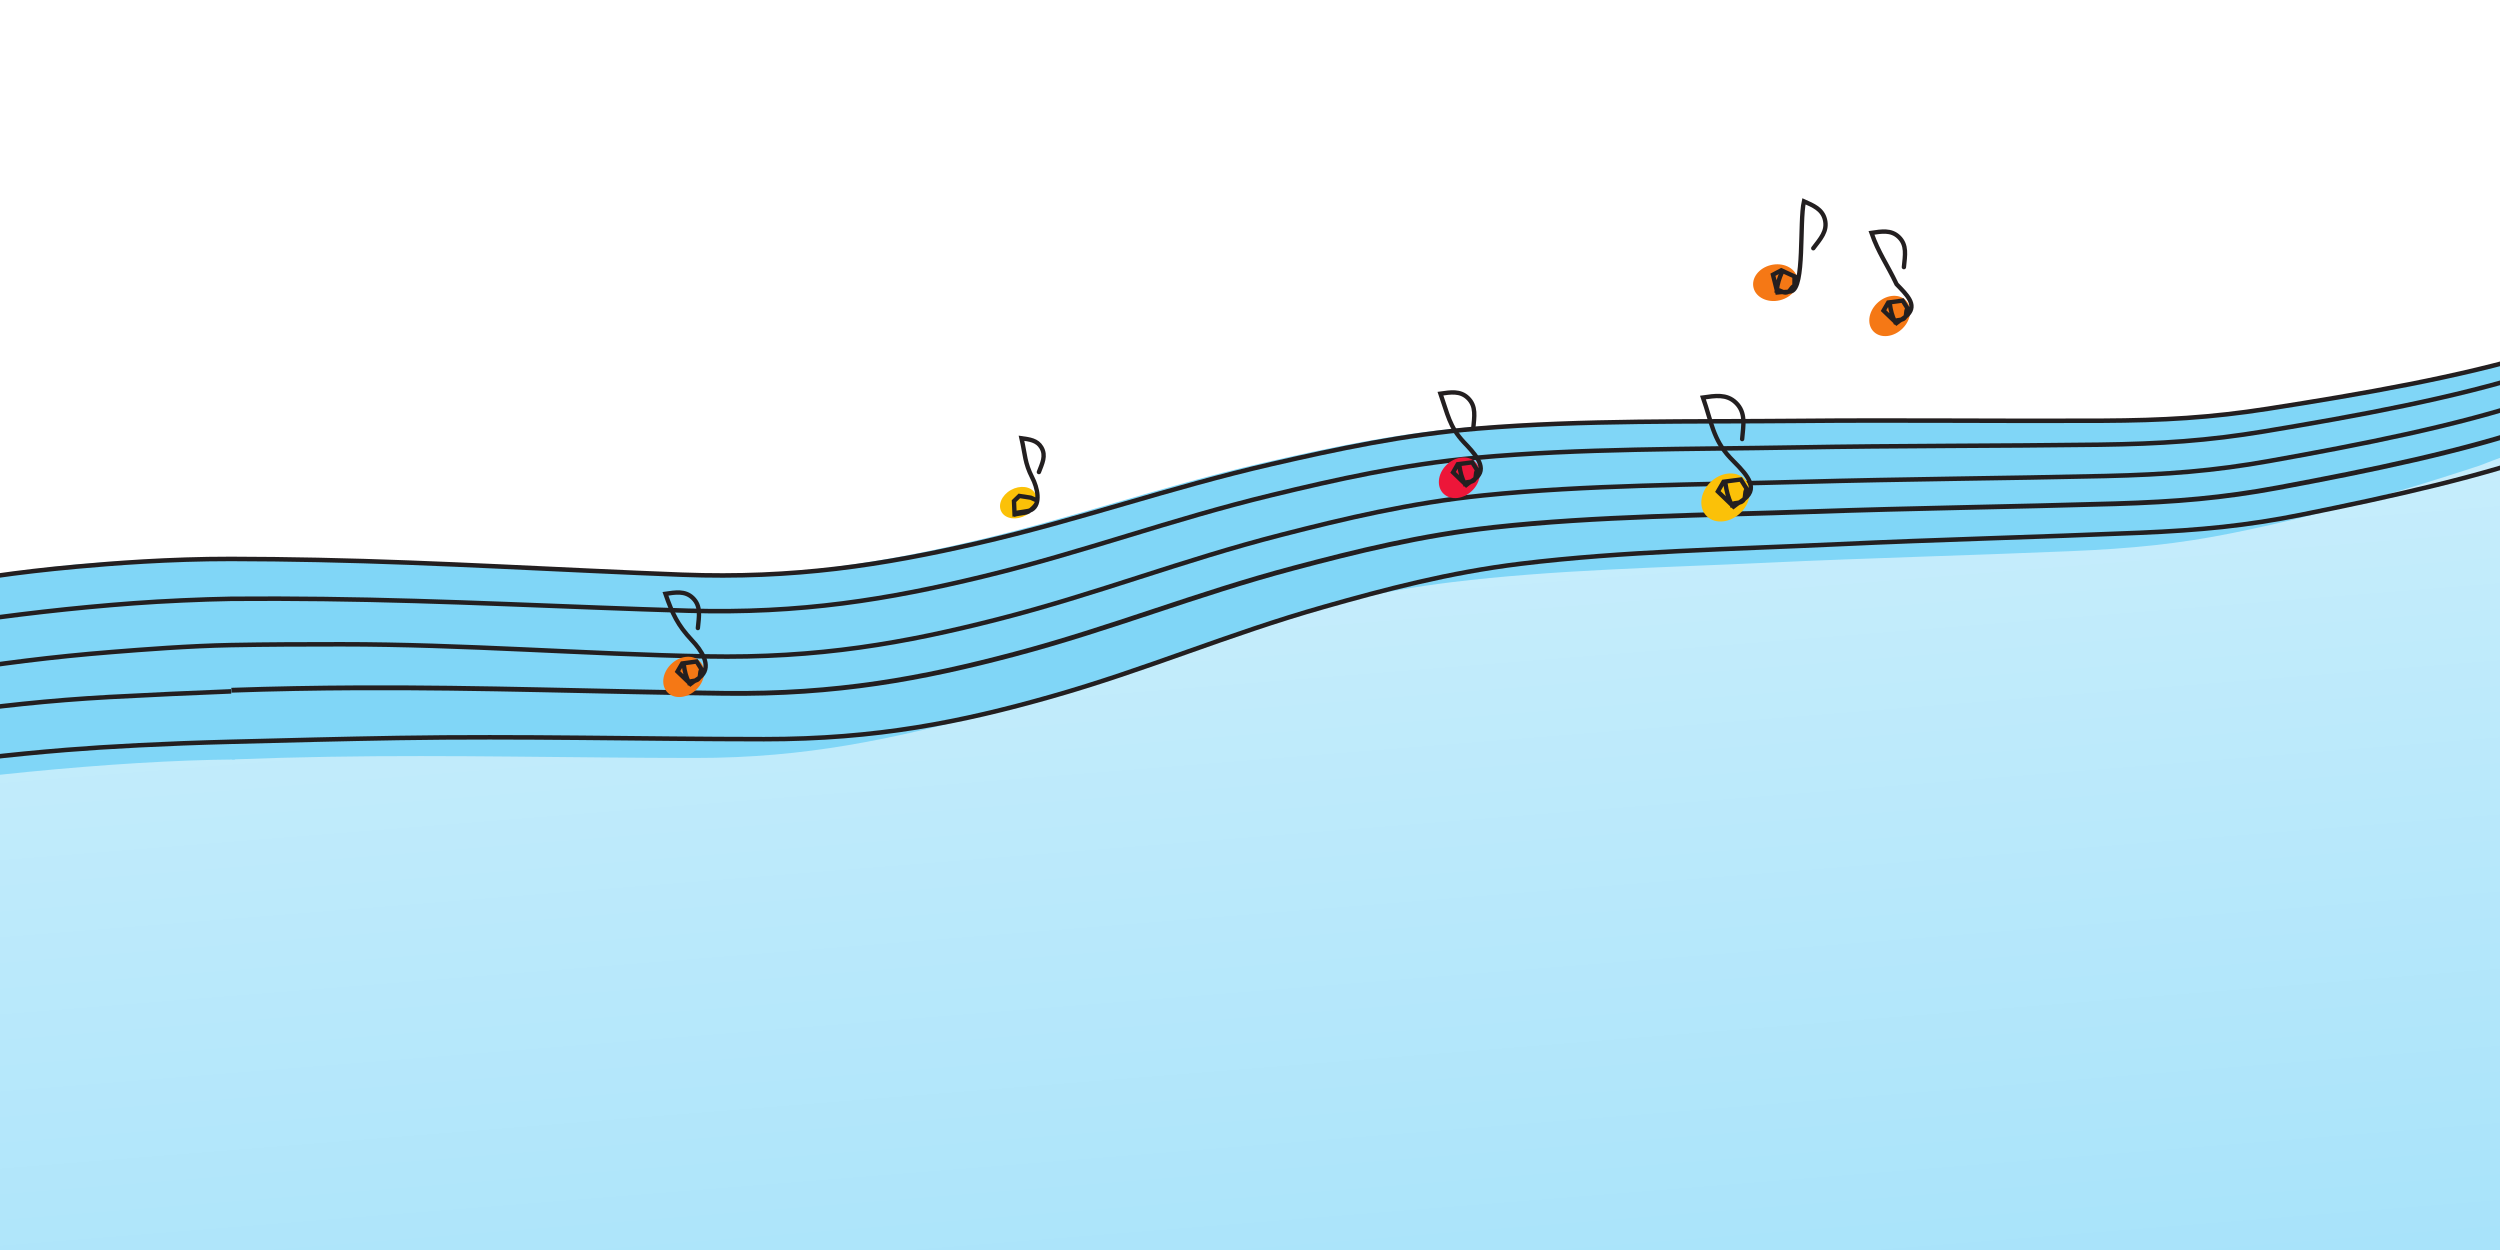
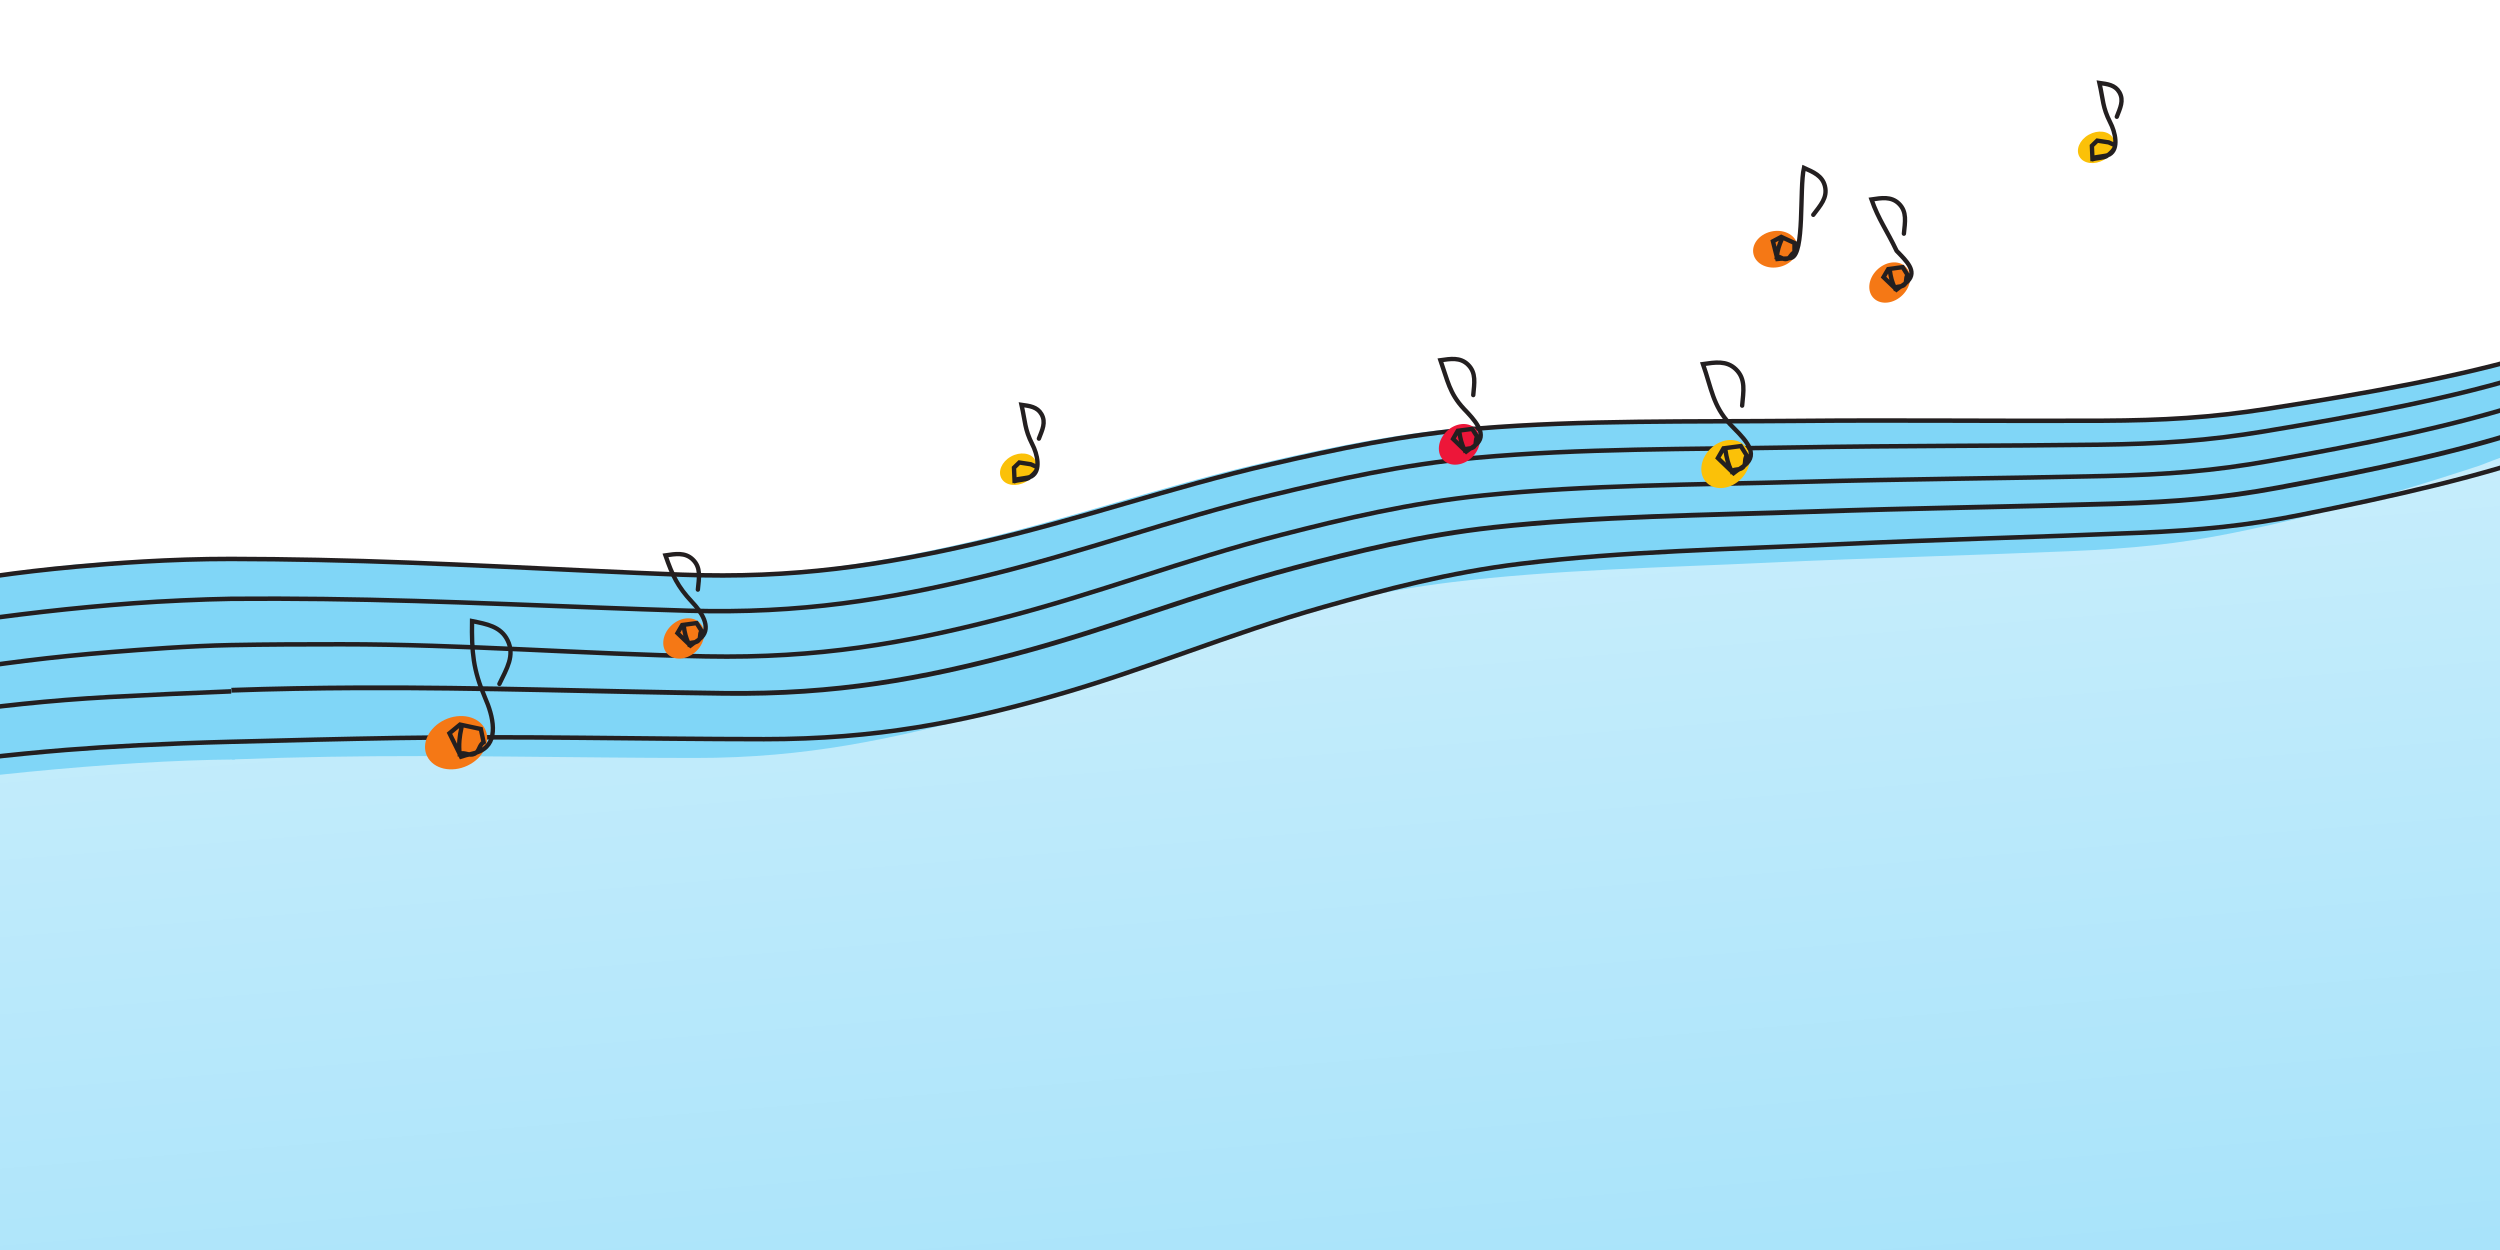
<svg xmlns="http://www.w3.org/2000/svg" width="1000" height="500" viewBox="0 0 264.583 132.292" version="1.1" id="svg68837">
  <defs id="defs68834">
    <clipPath clipPathUnits="userSpaceOnUse" id="clipPath4054">
      <path d="M 0,0 H 1133.858 V 1814.173 H 0 Z" id="path4052" />
    </clipPath>
    <clipPath clipPathUnits="userSpaceOnUse" id="clipPath2060">
      <path d="M 0,0 H 1133.858 V 1814.173 H 0 Z" id="path2058" />
    </clipPath>
    <clipPath clipPathUnits="userSpaceOnUse" id="clipPath1874">
      <path d="M 0,0 H 1133.858 V 1814.173 H 0 Z" id="path1872" />
    </clipPath>
    <clipPath clipPathUnits="userSpaceOnUse" id="clipPath1736">
      <path d="M 0,0 H 1133.858 V 1814.173 H 0 Z" id="path1734" />
    </clipPath>
    <clipPath clipPathUnits="userSpaceOnUse" id="clipPath1712">
      <path d="M 0,0 H 1133.858 V 1814.173 H 0 Z" id="path1710" />
    </clipPath>
    <clipPath clipPathUnits="userSpaceOnUse" id="clipPath1688">
      <path d="M 0,0 H 1133.858 V 1814.173 H 0 Z" id="path1686" />
    </clipPath>
    <clipPath clipPathUnits="userSpaceOnUse" id="clipPath1660">
      <path d="m 458.02,1717.062 14.486,-33.667 -0.113,-0.021 -22.084,32.617 -24.607,-3.417 21.836,-49.448 13.686,2.829 -15.314,35.077 0.12,0.019 23.174,-33.446 21.895,4.523 -19.904,46.764 z" id="path1658" />
    </clipPath>
    <clipPath clipPathUnits="userSpaceOnUse" id="clipPath1636">
      <path d="m 375.218,1705.563 24.086,-52.409 39.834,8.228 -5.282,11.875 -22.539,-4.284 -3.145,6.94 21.288,3.851 -5.364,12.044 -21.522,-3.54 -3.32,7.327 22.623,3.506 -5.422,12.187 z" id="path1634" />
    </clipPath>
    <clipPath clipPathUnits="userSpaceOnUse" id="clipPath1620">
      <path d="M 0,0 H 1133.858 V 1814.173 H 0 Z" id="path1618" />
    </clipPath>
    <clipPath clipPathUnits="userSpaceOnUse" id="clipPath1604">
      <path d="m 344.146,1702.247 c -17.579,-2.422 -28.776,-14.163 -19.646,-33.107 v 0 c 9.591,-19.896 28.661,-26.55 45.998,-22.945 v 0 c 7.982,1.66 13.804,3.776 19.343,7.126 v 0 l -11.408,24.67 -16.762,-2.887 6.702,-14.303 c -0.962,-0.684 -2.581,-0.992 -3.988,-1.261 v 0 c -7.999,-1.528 -14.059,4.458 -17.625,11.978 v 0 c -4.744,10.007 -0.45,16.364 9.643,17.926 v 0 c 5.59,0.863 11.458,0.287 15.005,-0.966 v 0 l -6.698,14.463 c -2.339,0.233 -4.596,0.39 -7.178,0.39 v 0 c -3.518,0 -7.638,-0.292 -13.386,-1.084" id="path1602" />
    </clipPath>
    <clipPath clipPathUnits="userSpaceOnUse" id="clipPath1592">
      <path d="M 0,0 H 1133.858 V 1814.173 H 0 Z" id="path1590" />
    </clipPath>
    <clipPath clipPathUnits="userSpaceOnUse" id="clipPath1572">
      <path d="m 283.474,1692.811 20.133,-40.92 -0.171,-0.031 -31.631,39.331 -37.599,-5.225 30.857,-60.555 20.817,4.304 -21.45,42.749 0.184,0.028 33.326,-40.285 32.78,6.778 -27.436,56.58 z" id="path1570" />
    </clipPath>
    <clipPath clipPathUnits="userSpaceOnUse" id="clipPath1548">
      <path d="m 191.088,1679.938 33.168,-63.047 26.07,5.452 -31.724,61.467 z" id="path1546" />
    </clipPath>
    <clipPath clipPathUnits="userSpaceOnUse" id="clipPath1532">
      <path d="M 0,0 H 1133.858 V 1814.173 H 0 Z" id="path1530" />
    </clipPath>
    <clipPath clipPathUnits="userSpaceOnUse" id="clipPath1516">
      <path d="m 146.065,1674.958 c -18.703,-2.577 -41.286,-9.337 -30.721,-28.32 v 0 c 9.279,-16.674 27.897,-16.5 41.539,-16.324 v 0 c 7.943,0.102 14.2,0.203 15.943,-3.02 v 0 c 1.756,-3.249 -3.924,-5.668 -11.011,-7.025 v 0 c -9.139,-1.75 -20.219,-2.184 -30.359,-0.918 v 0 l 9.642,-17.335 c 12.867,0.224 23.084,1.301 34.602,3.696 v 0 c 16.868,3.508 34.074,11.756 25.145,28.608 v 0 c -8.167,15.414 -25.531,15.387 -38.515,15.36 v 0 c -7.725,-0.016 -13.9,-0.032 -15.663,3.205 v 0 c -2.348,4.31 6.023,5.703 10.811,6.441 v 0 c 8.555,1.318 17.121,1.223 24.709,0.292 v 0 l -8.868,16.681 c -1.729,0.056 -3.497,0.084 -5.285,0.084 v 0 c -7.349,0 -15.052,-0.47 -21.969,-1.425" id="path1514" />
    </clipPath>
    <clipPath clipPathUnits="userSpaceOnUse" id="clipPath1504">
      <path d="M 0,0 H 1133.858 V 1814.173 H 0 Z" id="path1502" />
    </clipPath>
    <clipPath clipPathUnits="userSpaceOnUse" id="clipPath1484">
      <path d="M 0,0 H 1133.858 V 1814.173 H 0 Z" id="path1482" />
    </clipPath>
    <clipPath clipPathUnits="userSpaceOnUse" id="clipPath1456">
      <path d="M 0,0 H 1133.858 V 1814.173 H 0 Z" id="path1454" />
    </clipPath>
    <linearGradient x1="0" y1="0" x2="1" y2="0" gradientUnits="userSpaceOnUse" gradientTransform="matrix(-0.966095,553.5403,553.5403,0.966095,572.4264,1281.268)" spreadMethod="pad" id="linearGradient54">
      <stop style="stop-opacity:1;stop-color:#cceffc" offset="0" id="stop46" />
      <stop style="stop-opacity:1;stop-color:#99def9" offset="1" id="stop48" />
      <stop style="stop-opacity:1;stop-color:#99def9" offset="1" id="stop50" />
      <stop style="stop-opacity:1;stop-color:#99def9" offset="1" id="stop52" />
    </linearGradient>
    <linearGradient x1="0" y1="0" x2="1" y2="0" gradientUnits="userSpaceOnUse" gradientTransform="matrix(18.58025,208.1877,-208.1877,18.58025,81.66991,307.253)" spreadMethod="pad" id="linearGradient30">
      <stop style="stop-opacity:1;stop-color:#cceffc" offset="0" id="stop22" />
      <stop style="stop-opacity:1;stop-color:#99def9" offset="1" id="stop24" />
      <stop style="stop-opacity:1;stop-color:#99def9" offset="1" id="stop26" />
      <stop style="stop-opacity:1;stop-color:#99def9" offset="1" id="stop28" />
    </linearGradient>
    <clipPath clipPathUnits="userSpaceOnUse" id="clipPath4054-1">
      <path d="M 0,0 H 1133.858 V 1814.173 H 0 Z" id="path4052-2" />
    </clipPath>
    <clipPath clipPathUnits="userSpaceOnUse" id="clipPath2060-7">
      <path d="M 0,0 H 1133.858 V 1814.173 H 0 Z" id="path2058-0" />
    </clipPath>
    <clipPath clipPathUnits="userSpaceOnUse" id="clipPath1874-9">
      <path d="M 0,0 H 1133.858 V 1814.173 H 0 Z" id="path1872-3" />
    </clipPath>
    <clipPath clipPathUnits="userSpaceOnUse" id="clipPath1736-6">
      <path d="M 0,0 H 1133.858 V 1814.173 H 0 Z" id="path1734-0" />
    </clipPath>
    <clipPath clipPathUnits="userSpaceOnUse" id="clipPath1712-6">
      <path d="M 0,0 H 1133.858 V 1814.173 H 0 Z" id="path1710-2" />
    </clipPath>
    <clipPath clipPathUnits="userSpaceOnUse" id="clipPath1688-6">
      <path d="M 0,0 H 1133.858 V 1814.173 H 0 Z" id="path1686-1" />
    </clipPath>
    <clipPath clipPathUnits="userSpaceOnUse" id="clipPath1660-8">
      <path d="m 458.02,1717.062 14.486,-33.667 -0.113,-0.021 -22.084,32.617 -24.607,-3.417 21.836,-49.448 13.686,2.829 -15.314,35.077 0.12,0.019 23.174,-33.446 21.895,4.523 -19.904,46.764 z" id="path1658-7" />
    </clipPath>
    <clipPath clipPathUnits="userSpaceOnUse" id="clipPath1636-9">
      <path d="m 375.218,1705.563 24.086,-52.409 39.834,8.228 -5.282,11.875 -22.539,-4.284 -3.145,6.94 21.288,3.851 -5.364,12.044 -21.522,-3.54 -3.32,7.327 22.623,3.506 -5.422,12.187 z" id="path1634-2" />
    </clipPath>
    <clipPath clipPathUnits="userSpaceOnUse" id="clipPath1620-0">
      <path d="M 0,0 H 1133.858 V 1814.173 H 0 Z" id="path1618-2" />
    </clipPath>
    <clipPath clipPathUnits="userSpaceOnUse" id="clipPath1604-3">
      <path d="m 344.146,1702.247 c -17.579,-2.422 -28.776,-14.163 -19.646,-33.107 v 0 c 9.591,-19.896 28.661,-26.55 45.998,-22.945 v 0 c 7.982,1.66 13.804,3.776 19.343,7.126 v 0 l -11.408,24.67 -16.762,-2.887 6.702,-14.303 c -0.962,-0.684 -2.581,-0.992 -3.988,-1.261 v 0 c -7.999,-1.528 -14.059,4.458 -17.625,11.978 v 0 c -4.744,10.007 -0.45,16.364 9.643,17.926 v 0 c 5.59,0.863 11.458,0.287 15.005,-0.966 v 0 l -6.698,14.463 c -2.339,0.233 -4.596,0.39 -7.178,0.39 v 0 c -3.518,0 -7.638,-0.292 -13.386,-1.084" id="path1602-7" />
    </clipPath>
    <clipPath clipPathUnits="userSpaceOnUse" id="clipPath1592-5">
      <path d="M 0,0 H 1133.858 V 1814.173 H 0 Z" id="path1590-9" />
    </clipPath>
    <clipPath clipPathUnits="userSpaceOnUse" id="clipPath1572-2">
      <path d="m 283.474,1692.811 20.133,-40.92 -0.171,-0.031 -31.631,39.331 -37.599,-5.225 30.857,-60.555 20.817,4.304 -21.45,42.749 0.184,0.028 33.326,-40.285 32.78,6.778 -27.436,56.58 z" id="path1570-2" />
    </clipPath>
    <clipPath clipPathUnits="userSpaceOnUse" id="clipPath1548-8">
      <path d="m 191.088,1679.938 33.168,-63.047 26.07,5.452 -31.724,61.467 z" id="path1546-9" />
    </clipPath>
    <clipPath clipPathUnits="userSpaceOnUse" id="clipPath1532-7">
      <path d="M 0,0 H 1133.858 V 1814.173 H 0 Z" id="path1530-3" />
    </clipPath>
    <clipPath clipPathUnits="userSpaceOnUse" id="clipPath1516-6">
      <path d="m 146.065,1674.958 c -18.703,-2.577 -41.286,-9.337 -30.721,-28.32 v 0 c 9.279,-16.674 27.897,-16.5 41.539,-16.324 v 0 c 7.943,0.102 14.2,0.203 15.943,-3.02 v 0 c 1.756,-3.249 -3.924,-5.668 -11.011,-7.025 v 0 c -9.139,-1.75 -20.219,-2.184 -30.359,-0.918 v 0 l 9.642,-17.335 c 12.867,0.224 23.084,1.301 34.602,3.696 v 0 c 16.868,3.508 34.074,11.756 25.145,28.608 v 0 c -8.167,15.414 -25.531,15.387 -38.515,15.36 v 0 c -7.725,-0.016 -13.9,-0.032 -15.663,3.205 v 0 c -2.348,4.31 6.023,5.703 10.811,6.441 v 0 c 8.555,1.318 17.121,1.223 24.709,0.292 v 0 l -8.868,16.681 c -1.729,0.056 -3.497,0.084 -5.285,0.084 v 0 c -7.349,0 -15.052,-0.47 -21.969,-1.425" id="path1514-1" />
    </clipPath>
    <clipPath clipPathUnits="userSpaceOnUse" id="clipPath1504-2">
      <path d="M 0,0 H 1133.858 V 1814.173 H 0 Z" id="path1502-9" />
    </clipPath>
    <clipPath clipPathUnits="userSpaceOnUse" id="clipPath1484-3">
      <path d="M 0,0 H 1133.858 V 1814.173 H 0 Z" id="path1482-1" />
    </clipPath>
    <clipPath clipPathUnits="userSpaceOnUse" id="clipPath1456-9">
      <path d="M 0,0 H 1133.858 V 1814.173 H 0 Z" id="path1454-4" />
    </clipPath>
    <linearGradient x1="0" y1="0" x2="1" y2="0" gradientUnits="userSpaceOnUse" gradientTransform="matrix(12.29006,137.7075,-137.7075,12.29006,125.3286,44.33184)" spreadMethod="pad" id="linearGradient30-0">
      <stop style="stop-opacity:1;stop-color:#cceffc" offset="0" id="stop22-3" />
      <stop style="stop-opacity:1;stop-color:#99def9" offset="1" id="stop24-6" />
      <stop style="stop-opacity:1;stop-color:#99def9" offset="1" id="stop26-1" />
      <stop style="stop-opacity:1;stop-color:#99def9" offset="1" id="stop28-0" />
    </linearGradient>
    <clipPath clipPathUnits="userSpaceOnUse" id="clipPath4054-7">
      <path d="M 0,0 H 1133.858 V 1814.173 H 0 Z" id="path4052-5" />
    </clipPath>
+     <clipPath clipPathUnits="userSpaceOnUse" id="clipPath23026">
+       <path d="M 0,0 H 1133.858 V 1814.173 H 0 Z" id="path23024" />
+     </clipPath>
+     <clipPath clipPathUnits="userSpaceOnUse" id="clipPath23474">
+       <path d="M 0,0 H 1133.858 V 1814.173 H 0 Z" id="path23472" />
+     </clipPath>
  </defs>
  <g id="layer1">
    <g id="g5550">
      <rect style="fill:none;fill-rule:evenodd;stroke-width:0.265" id="rect4528" width="264.583" height="105.833" x="1.4210855e-14" y="0" />
      <path id="path32" style="fill:url(#linearGradient30-0);stroke:none;stroke-width:0.233" d="M 264.583,45.291 154.149,53.939 84.611,67.547 0,73.136 v 59.156 h 264.583 z" />
      <g id="g1448" transform="matrix(0.3527778,0,0,-0.3527778,-88.77957,-278.2504)" />
      <g id="g1866" transform="matrix(0.3527778,0,0,-0.3527778,10.92435,196.267)" />
      <g id="g2052" transform="matrix(0.3527778,0,0,-0.3527778,64.19835,185.4308)" />
      <g id="g2162" transform="matrix(0.3527778,0,0,-0.3527778,-168.6812,294.3116)" />
      <g id="g4048" transform="matrix(0.2333479,0,0,-0.2333471,0,105.8334)">
        <g id="g4050" clip-path="url(#clipPath4054-1)">
          <g id="g4104" transform="translate(105.0303,200.4336)">
            <path d="m 0,0 c 11.693,-0.039 23.381,-0.189 35.038,-0.43 55.602,-1.15 109.866,-4.621 165.145,-6.722 50.929,-1.934 91.096,4.425 134.282,14.371 46.568,10.724 86.537,25.17 133.271,35.941 29.235,6.738 60.039,13.377 93.584,16.145 47.605,3.927 97.032,3.006 145.349,3.463 45.917,0.431 91.63,-0.151 137.513,0.076 27.813,0.136 48.951,0.789 74.689,4.82 42.343,6.631 87.546,13.695 123.618,24.719 18.187,5.867 34.653,11.25 50.457,18.078 5.431,1.519 9.897,5.785 11.734,8.086 l 1.637,-36.494 c -1.261,-2.362 -31.201,-18.088 -36.232,-19.805 -14.048,-7.394 -34.15,-13.883 -50.806,-20.41 C 981.941,29.662 947.893,19.52 907.381,11.332 882.756,6.354 861.617,4.301 833.966,3.127 788.351,1.191 742.707,0.066 697.109,-2.078 649.128,-4.334 599.703,-5.26 553.286,-10.951 520.579,-14.961 491.094,-21.861 464.76,-31.49 420.611,-47.631 384.534,-59.99 340.324,-71.328 299.285,-81.854 261.377,-90.689 210.207,-90.66 154.666,-90.629 99.798,-89.195 44.17,-90.123 29.51,-90.367 14.836,-90.756 0.213,-91.33" style="fill:#80d6f7;fill-opacity:1;fill-rule:nonzero;stroke:none" id="path4106" />
          </g>
          <g id="g4108" transform="translate(53.6187,198.9199)">
            <path d="m 0,0 c -54.241,-2.953 -99.971,-14.592 -156.416,-27.486 -49.643,-11.34 -98.216,-24.227 -147.334,-36.157 -45.25,-10.992 -84.844,-11.455 -127.15,-10.33 -45.619,1.213 -87.42,6.524 -133.206,7.748 -28.641,0.768 -57.121,1.012 -88.299,-2.582 -44.247,-5.103 -88.992,-15.621 -132.701,-23.982 -41.538,-7.947 -82.182,-16.592 -123.62,-24.719 -25.116,-4.926 -45.565,-7.445 -70.134,-8.484 -40.421,-1.713 -82.644,-1.244 -118.905,2.142 -18.386,1.989 -35.861,4.623 -52.426,7.911 -5.413,0.382 -9.337,1.447 -11.774,3.185 l 39.716,-40.666 c 1.939,-1.902 5.468,-3.168 10.586,-3.803 15.175,-4.115 31.376,-7.601 48.606,-10.463 34.104,-5.091 76.12,-7.611 115.35,-5.892 25.106,1.098 43.933,3.039 69.256,7.002 41.776,6.537 73.288,11.806 116.177,19.183 43.759,7.53 84.89,20.5 128.665,23.797 30.844,2.325 78.822,2.467 105.958,-0.922 41.375,-5.166 63.954,-12.173 107.851,-16.97 40.217,-4.395 89.063,-6.772 135.18,2.543 50.055,10.113 99.105,21.146 149.488,30.632 C -82.09,-98.33 0,-90.207 52.979,-89.838 l -0.504,91.5" style="fill:#80d6f7;fill-opacity:1;fill-rule:nonzero;stroke:none" id="path4110" />
          </g>
          <g id="g4112" transform="translate(1213.87,318.3125)">
            <path d="m 0,0 c -1.836,-2.297 -5.471,-4.201 -10.903,-5.719 -15.805,-6.812 -32.803,-13.146 -50.991,-19.002 -36.075,-10.998 -81.175,-18.838 -123.522,-25.453 -25.74,-4.021 -47.29,-5.271 -75.105,-5.408 -45.888,-0.225 -91.604,0.355 -137.524,-0.076 -48.322,-0.453 -97.753,0.467 -145.363,-3.455 -33.549,-2.76 -64.355,-9.387 -93.592,-16.11 -46.739,-10.748 -86.711,-25.162 -133.283,-35.861 -43.19,-9.926 -83.361,-16.27 -134.295,-14.338 -55.283,2.094 -109.551,5.557 -165.158,6.703 -13.127,0.272 -26.294,0.428 -39.388,0.453 -28.292,0.014 -53.775,-2.011 -69.923,-3.484 -56.073,-5.113 -81.393,-12.574 -135.424,-24.641 -49.736,-11.107 -97.476,-24.062 -146.597,-35.963 -45.256,-10.964 -83.627,-12.521 -125.937,-11.4 -45.623,1.209 -86.561,6.963 -132.351,8.184 -28.644,0.763 -58.668,1.156 -89.849,-2.432 -44.252,-5.09 -88.497,-14.875 -132.211,-23.217 -41.541,-7.927 -82.553,-16.734 -123.993,-24.844 -25.121,-4.916 -44.971,-7.691 -69.544,-8.726 -40.424,-1.709 -83.746,-2.815 -120.009,0.568 -18.388,1.983 -35.865,4.614 -52.432,7.891 -5.412,0.383 -9.337,1.443 -11.774,3.178" style="fill:none;stroke:#231f20;stroke-width:2.054;stroke-linecap:butt;stroke-linejoin:miter;stroke-miterlimit:4;stroke-dasharray:none;stroke-opacity:1" id="path4114" />
          </g>
          <g id="g4116" transform="translate(1209.512,309.6543)">
            <path d="m 0,0 c -1.708,-2.313 -5.233,-4.248 -10.578,-5.813 -15.419,-6.947 -32.055,-13.425 -49.91,-19.437 -35.448,-11.305 -80.095,-19.527 -122.06,-26.502 -25.507,-4.24 -46.981,-5.672 -74.782,-6.045 -45.863,-0.613 -91.601,-0.42 -137.485,-1.24 -48.285,-0.863 -97.755,-0.361 -145.133,-4.684 -33.384,-3.047 -63.811,-9.933 -92.662,-16.906 -46.122,-11.144 -85.275,-25.896 -131.233,-36.994 -42.621,-10.291 -82.425,-16.979 -133.454,-15.479 -55.388,1.627 -109.837,4.633 -165.495,5.309 -13.901,0.17 -27.839,0.211 -41.834,0.096 -13.694,-0.239 -30.962,-1.03 -44.222,-2.016 -54.681,-4.055 -110.022,-12.713 -164.277,-24.33 -49.94,-10.691 -98,-23.264 -147.375,-34.766 -45.489,-10.595 -83.645,-11.779 -125.567,-10.22 -45.204,1.677 -85.518,7.882 -130.888,9.574 -28.38,1.058 -58.151,1.754 -89.281,-1.547 -44.179,-4.686 -88.603,-14.1 -132.421,-22.066 -41.641,-7.573 -82.805,-16.034 -124.356,-23.788 -25.187,-4.703 -45.031,-7.3 -69.468,-8.099 -40.202,-1.313 -83.246,-1.99 -119.048,1.781 -18.139,2.182 -35.341,5.01 -51.604,8.479 -5.35,0.441 -9.188,1.548 -11.514,3.322" style="fill:none;stroke:#231f20;stroke-width:2.054;stroke-linecap:butt;stroke-linejoin:miter;stroke-miterlimit:4;stroke-dasharray:none;stroke-opacity:1" id="path4118" />
          </g>
          <g id="g4120" transform="translate(1208.205,298.0645)">
            <path d="m 0,0 c -1.551,-2.328 -4.946,-4.301 -10.184,-5.918 -14.943,-7.105 -31.137,-13.756 -48.58,-19.945 -34.672,-11.67 -78.749,-20.344 -120.227,-27.746 -25.213,-4.5 -46.582,-6.151 -74.348,-6.805 -45.806,-1.078 -91.54,-1.352 -137.353,-2.637 -48.209,-1.355 -97.696,-1.355 -144.765,-6.16 -33.167,-3.387 -63.118,-10.582 -91.49,-17.848 -45.353,-11.617 -83.495,-26.769 -128.689,-38.332 -41.911,-10.726 -81.25,-17.818 -132.362,-16.836 -55.479,1.065 -109.754,5.497 -165.438,5.497 -16.904,10e-4 -33.47,-0.051 -49.956,-0.368 -19.175,-0.369 -40.116,-2.027 -53.993,-3.131 -54.309,-4.322 -99.267,-12.742 -153.757,-23.808 -50.156,-10.19 -98.57,-22.297 -148.217,-33.307 -45.74,-10.144 -83.614,-10.881 -125.044,-8.802 -44.675,2.236 -84.214,8.984 -129.05,11.238 -28.047,1.41 -57.495,2.472 -88.545,-0.485 -44.064,-4.197 -88.674,-13.158 -132.591,-20.671 -41.735,-7.141 -83.054,-15.18 -124.712,-22.506 -25.251,-4.442 -45.076,-6.823 -69.335,-7.334 -39.909,-0.842 -82.593,-1.008 -117.819,3.228 -17.83,2.422 -34.69,5.481 -50.579,9.18 -5.272,0.51 -9.003,1.672 -11.194,3.49" style="fill:none;stroke:#231f20;stroke-width:2.054;stroke-linecap:butt;stroke-linejoin:miter;stroke-miterlimit:4;stroke-dasharray:none;stroke-opacity:1" id="path4122" />
          </g>
          <g id="g4124" transform="translate(104.8467,139.9824)">
            <path d="m 0,0 c -13.731,-0.52 -40.223,-1.732 -55.256,-2.568 -54.24,-3.008 -98.935,-10.756 -153.562,-21.416 -50.283,-9.813 -98.915,-21.565 -148.727,-32.207 -45.892,-9.807 -83.565,-10.239 -124.653,-7.827 -44.304,2.602 -83.313,9.684 -127.779,12.303 -27.815,1.639 -57.036,2.938 -88.021,0.221 -43.974,-3.854 -88.691,-12.485 -132.659,-19.666 -41.783,-6.824 -83.191,-14.555 -124.906,-21.567 -25.285,-4.25 -45.09,-6.478 -69.222,-6.798 -39.7,-0.524 -82.13,-0.348 -116.959,4.181 -17.617,2.571 -34.243,5.774 -49.878,9.61 -5.217,0.55 -8.876,1.746 -10.976,3.588" style="fill:none;stroke:#231f20;stroke-width:2.054;stroke-linecap:butt;stroke-linejoin:miter;stroke-miterlimit:4;stroke-dasharray:none;stroke-opacity:1" id="path4126" />
          </g>
          <g id="g4128" transform="translate(1215.926,277.0156)">
            <path d="m 0,0 c -1.262,-2.357 -4.408,-4.395 -9.439,-6.107 -14.049,-7.379 -29.402,-14.331 -46.059,-20.842 -33.189,-12.311 -76.142,-21.803 -116.657,-29.975 -24.627,-4.967 -45.767,-7.015 -73.419,-8.189 -45.618,-1.93 -91.266,-3.057 -136.866,-5.194 -47.985,-2.252 -97.414,-3.175 -143.833,-8.855 -32.71,-4.004 -61.737,-11.756 -89.176,-19.547 -43.865,-12.453 -80.09,-28.311 -123.801,-40.713 -40.536,-11.502 -78.952,-19.324 -130.125,-19.297 -55.545,0.031 -110.417,1.465 -166.049,0.539 -25.249,-0.422 -50.543,-1.074 -75.693,-1.72 -30.1,-0.772 -56.516,-2.207 -74.681,-3.682 -53.629,-4.348 -87.952,-10.727 -142.775,-20.768 -50.463,-9.246 -99.439,-20.478 -149.498,-30.572 -46.12,-9.297 -83.41,-9.205 -123.865,-6.183 -43.621,3.259 -81.671,10.992 -125.45,14.271 -27.386,2.051 -56.189,3.779 -87.036,1.459 -43.777,-3.289 -88.648,-11.414 -132.669,-18.076 -41.833,-6.334 -83.364,-13.594 -125.143,-20.115 -25.325,-3.955 -45.079,-5.938 -68.968,-5.924 -39.302,0.029 -81.251,0.802 -115.357,5.883 -17.232,2.855 -33.435,6.337 -48.61,10.443 -5.119,0.635 -8.648,1.898 -10.587,3.793" style="fill:none;stroke:#231f20;stroke-width:2.054;stroke-linecap:butt;stroke-linejoin:miter;stroke-miterlimit:4;stroke-dasharray:none;stroke-opacity:1" id="path4130" />
          </g>
          <g id="g4132" transform="translate(104.9503,140.4883)">
            <path d="m 0,0 c 19.109,0.674 38.31,1.01 57.469,1.1 55.679,0.267 110.414,-1.813 165.931,-2.5 51.148,-0.637 90.161,6.713 131.584,17.705 44.665,11.853 82.121,27.242 126.945,39.146 28.04,7.447 57.662,14.834 90.672,18.442 46.845,5.113 96.324,5.451 144.464,7.128 45.748,1.596 91.463,2.174 137.212,3.561 27.732,0.842 49.024,2.637 74.03,7.299 41.139,7.674 84.819,16.633 118.961,28.519 17.161,6.299 33.053,13.049 47.675,20.243 5.164,1.652 8.47,3.644 9.916,5.978" style="fill:none;stroke:#231f20;stroke-width:2.197;stroke-linecap:butt;stroke-linejoin:miter;stroke-miterlimit:4;stroke-dasharray:none;stroke-opacity:1" id="path4134" />
          </g>
        </g>
      </g>
-       <g id="g4048-9" transform="matrix(0.3527778,0,0,-0.3527778,-107.8028,399.7031)">
-         <g id="g4050-2" clip-path="url(#clipPath4054-7)">
-           <g id="g4056" transform="matrix(0.6614585,0,0,0.6614585,831.6523,1046.633)">
-             <path d="M 0,0 C -1.142,4.409 2.367,9.052 7.832,10.378 13.295,11.701 18.644,9.199 19.785,4.79 20.917,0.385 17.415,-4.262 11.952,-5.584 6.486,-6.909 1.138,-4.408 0,0" style="fill:#f57815;fill-opacity:1;fill-rule:nonzero;stroke:none" id="path4058" />
-           </g>
-           <g id="g4060" transform="matrix(0.6614585,0,0,0.6614585,840.1163,1051.257)">
-             <path d="m 0,0 c -1.189,-2.693 -1.943,-5.005 -2.258,-8.012 1.816,0.188 2.752,-1.438 4.507,-1.005 1.755,0.44 1.82,2.318 3.511,3.002 v 4.263 l -6.01,2.756 -3.759,-2.003 1.996,-8.012 c 2.318,0.309 4.01,-0.069 6.269,0.496 6.264,1.563 3.655,31.238 5.792,40.814 4.197,-1.877 8.33,-3.51 9.517,-8.269 1.31,-5.256 -2.076,-8.762 -5.275,-13.018" style="fill:none;stroke:#231f20;stroke-width:1.983;stroke-linecap:round;stroke-linejoin:miter;stroke-miterlimit:3.864;stroke-dasharray:none;stroke-opacity:1" id="path4062" />
-           </g>
-           <g id="g4064" transform="matrix(0.6614585,0,0,0.6614585,867.7774,1033.436)">
-             <path d="m 0,0 c -3.271,3.079 -2.719,8.818 1.223,12.823 3.942,4 9.785,4.744 13.055,1.664 3.26,-3.081 2.717,-8.82 -1.226,-12.82 C 9.109,-2.337 3.267,-3.08 0,0" style="fill:#f57815;fill-opacity:1;fill-rule:nonzero;stroke:none" id="path4066" />
-           </g>
-           <g id="g4068" transform="matrix(0.6614585,0,0,0.6614585,872.5395,1041.791)">
-             <path d="m 0,0 c 0.397,-2.879 0.965,-5.209 2.266,-7.888 1.442,1.12 3.084,0.258 4.346,1.549 1.259,1.298 0.334,2.9 1.411,4.368 L 5.799,1.589 -0.736,0.706 -2.878,-2.959 2.995,-8.592 C 4.8,-7.106 6.432,-6.525 8.052,-4.856 12.548,-0.232 7.47,4.411 3.059,8.997 -1.314,18.226 -5.15,23.168 -8.335,32.298 -3.797,32.953 0.56,33.78 4.05,30.434 7.904,26.739 6.862,22.017 6.37,16.768" style="fill:none;stroke:#231f20;stroke-width:1.983;stroke-linecap:round;stroke-linejoin:miter;stroke-miterlimit:3.864;stroke-dasharray:none;stroke-opacity:1" id="path4070" />
-           </g>
-           <g id="g4072" transform="matrix(0.6614585,0,0,0.6614585,606.0664,979.3845)">
-             <path d="m 0,0 c -1.878,3.16 -0.003,7.638 4.182,10.008 4.184,2.366 9.093,1.722 10.97,-1.439 1.869,-3.159 0,-7.639 -4.184,-10.005 C 6.783,-3.805 1.874,-3.16 0,0" style="fill:#fbc108;fill-opacity:1;fill-rule:nonzero;stroke:none" id="path4074" />
-           </g>
-           <g id="g4076" transform="matrix(0.6614585,0,0,0.6614585,609.9374,978.6247)">
-             <path d="m 0,0 c 1.342,0.54 5.037,0.657 6.279,1.371 1.24,0.72 4.585,3.544 3.809,5.096 L 7.361,7.69 2.18,8.484 -0.244,6.132 0,0.517 c 1.698,0.742 6.101,0.751 7.697,1.676 4.428,2.562 2.706,10.093 0.322,14.639 -3.435,6.783 -3.104,10.069 -4.855,17.818 3.607,-0.518 7.112,-0.864 9.059,-4.242 2.15,-3.73 0.339,-7.149 -1.164,-11.1" style="fill:none;stroke:#231f20;stroke-width:1.983;stroke-linecap:round;stroke-linejoin:miter;stroke-miterlimit:3.864;stroke-dasharray:none;stroke-opacity:1" id="path4078" />
-           </g>
-           <g id="g4080" transform="matrix(0.6614585,0,0,0.6614585,738.6773,984.8717)">
-             <path d="m 0,0 c -3.305,3.134 -2.789,8.93 1.142,12.952 3.933,4.016 9.794,4.729 13.099,1.594 C 17.535,11.411 17.028,5.614 13.095,1.598 9.162,-2.422 3.301,-3.135 0,0" style="fill:#ed1639;fill-opacity:1;fill-rule:nonzero;stroke:none" id="path4082" />
-           </g>
-           <g id="g4084" transform="matrix(0.6614585,0,0,0.6614585,743.4049,993.2782)">
-             <path d="m 0,0 c 0.419,-2.914 1.005,-5.274 2.331,-7.991 1.44,1.121 3.096,0.239 4.354,1.536 1.256,1.303 0.316,2.93 1.388,4.407 L 5.814,1.567 -0.745,0.719 -2.87,-2.972 3.067,-8.708 c 1.803,1.49 3.438,2.066 5.054,3.743 4.485,4.644 -1.686,11.041 -6.149,15.708 -6.51,7.007 -7.305,12.719 -10.566,21.973 4.553,0.632 8.924,1.437 12.452,-1.97 3.897,-3.763 2.882,-8.53 2.425,-13.835" style="fill:none;stroke:#231f20;stroke-width:1.983;stroke-linecap:round;stroke-linejoin:miter;stroke-miterlimit:3.864;stroke-dasharray:none;stroke-opacity:1" id="path4086" />
-           </g>
-           <g id="g4088" transform="matrix(0.6614585,0,0,0.6614585,817.6792,978.088)">
-             <path d="m 0,0 c -3.907,3.705 -3.298,10.557 1.35,15.311 4.649,4.748 11.579,5.591 15.485,1.885 C 20.729,13.49 20.13,6.637 15.48,1.889 10.831,-2.864 3.902,-3.706 0,0" style="fill:#fbc108;fill-opacity:1;fill-rule:nonzero;stroke:none" id="path4090" />
-           </g>
-           <g id="g4092" transform="matrix(0.6614585,0,0,0.6614585,823.223,987.9194)">
-             <path d="m 0,0 c 0.494,-3.48 1.19,-6.298 2.771,-9.542 1.727,1.344 3.707,0.292 5.216,1.845 1.506,1.56 0.384,3.501 1.671,5.269 L 6.963,1.885 -0.89,0.857 l -2.553,-4.414 7.094,-6.84 c 2.162,1.785 4.12,2.477 6.059,4.484 5.379,5.559 -2.321,12.179 -7.652,17.744 -7.777,8.357 -8.386,16.188 -12.269,27.236 5.452,0.765 10.685,1.738 14.901,-2.325 4.656,-4.486 3.43,-10.184 2.87,-16.523" style="fill:none;stroke:#231f20;stroke-width:1.983;stroke-linecap:round;stroke-linejoin:miter;stroke-miterlimit:3.864;stroke-dasharray:none;stroke-opacity:1" id="path4094" />
-           </g>
-           <g id="g4096" transform="matrix(0.6614585,0,0,0.6614585,505.9668,925.1547)">
-             <path d="m 0,0 c -3.271,3.079 -2.719,8.818 1.223,12.823 3.942,4 9.785,4.744 13.055,1.664 3.26,-3.081 2.717,-8.82 -1.226,-12.82 C 9.109,-2.337 3.267,-3.08 0,0" style="fill:#f57815;fill-opacity:1;fill-rule:nonzero;stroke:none" id="path4098" />
-           </g>
-           <g id="g4100" transform="matrix(0.6614585,0,0,0.6614585,510.7289,933.5098)">
-             <path d="m 0,0 c 0.397,-2.879 0.965,-5.209 2.266,-7.888 1.442,1.12 3.084,0.258 4.346,1.549 1.259,1.298 0.334,2.9 1.411,4.368 L 5.799,1.589 -0.736,0.706 -2.878,-2.959 2.995,-8.592 C 4.8,-7.106 6.432,-6.525 8.052,-4.856 12.548,-0.232 8.037,6.679 3.626,11.264 -2.808,18.15 -5.15,23.168 -8.335,32.298 -3.797,32.953 0.56,33.78 4.05,30.434 7.904,26.739 6.862,22.017 6.37,16.768" style="fill:none;stroke:#231f20;stroke-width:1.983;stroke-linecap:round;stroke-linejoin:miter;stroke-miterlimit:3.864;stroke-dasharray:none;stroke-opacity:1" id="path4102" />
-           </g>
-           <g id="g4104-2" transform="translate(105.0303,200.4336)" />
-           <g id="g4108-8" transform="translate(53.6187,198.9199)" />
-           <g id="g4116-9" transform="translate(1209.512,309.6543)" />
-           <g id="g4124-7" transform="translate(104.8467,139.9824)" />
+     </g>
+     <g id="g22686" transform="matrix(0.3527778,0,0,-0.3527778,-586.5038,-276.6092)">
+       <g id="g22738" transform="translate(226.4929,1623.01)" />
+       <g id="g28074" transform="matrix(0.6614585,0,0,0.6614585,1662.531,-1972.558)">
+         <g id="g23468">
+           <g id="g23470" clip-path="url(#clipPath23474)">
+             <g id="g23480" transform="translate(795.3156,1681.309)">
+               <path d="M 0,0 C -1.142,4.409 2.367,9.052 7.832,10.378 13.295,11.701 18.644,9.199 19.785,4.79 20.917,0.385 17.415,-4.262 11.952,-5.584 6.486,-6.909 1.138,-4.408 0,0" style="fill:#f57815;fill-opacity:1;fill-rule:nonzero;stroke:none" id="path23482" />
+             </g>
+             <g id="g23484" transform="translate(808.1115,1688.3)">
+               <path d="m 0,0 c -1.189,-2.693 -1.943,-5.005 -2.258,-8.012 1.816,0.188 2.752,-1.438 4.507,-1.005 1.755,0.44 1.82,2.318 3.511,3.002 v 4.263 l -6.01,2.756 -3.759,-2.003 1.996,-8.012 c 2.318,0.309 4.01,-0.069 6.269,0.496 6.264,1.563 3.655,31.238 5.792,40.814 4.197,-1.877 8.33,-3.51 9.517,-8.269 1.31,-5.256 -2.076,-8.762 -5.275,-13.018" style="fill:none;stroke:#231f20;stroke-width:1.983;stroke-linecap:round;stroke-linejoin:miter;stroke-miterlimit:3.864;stroke-dasharray:none;stroke-opacity:1" id="path23486" />
+             </g>
+             <g id="g23488" transform="translate(849.9298,1661.358)">
+               <path d="m 0,0 c -3.271,3.079 -2.719,8.818 1.223,12.823 3.942,4 9.785,4.744 13.055,1.664 3.26,-3.081 2.717,-8.82 -1.226,-12.82 C 9.109,-2.337 3.267,-3.08 0,0" style="fill:#f57815;fill-opacity:1;fill-rule:nonzero;stroke:none" id="path23490" />
+             </g>
+             <g id="g23492" transform="translate(857.1293,1673.989)">
+               <path d="m 0,0 c 0.397,-2.879 0.965,-5.209 2.266,-7.888 1.442,1.12 3.084,0.258 4.346,1.549 1.259,1.298 0.334,2.9 1.411,4.368 L 5.799,1.589 -0.736,0.706 -2.878,-2.959 2.995,-8.592 C 4.8,-7.106 6.432,-6.525 8.052,-4.856 12.548,-0.232 7.47,4.411 3.059,8.997 -1.314,18.226 -5.15,23.168 -8.335,32.298 -3.797,32.953 0.56,33.78 4.05,30.434 7.904,26.739 6.862,22.017 6.37,16.768" style="fill:none;stroke:#231f20;stroke-width:1.983;stroke-linecap:round;stroke-linejoin:miter;stroke-miterlimit:3.864;stroke-dasharray:none;stroke-opacity:1" id="path23494" />
+             </g>
+             <g id="g23496" transform="translate(454.2723,1579.642)">
+               <path d="m 0,0 c -1.878,3.16 -0.003,7.638 4.182,10.008 4.184,2.366 9.093,1.722 10.97,-1.439 1.869,-3.159 0,-7.639 -4.184,-10.005 C 6.783,-3.805 1.874,-3.16 0,0" style="fill:#fbc108;fill-opacity:1;fill-rule:nonzero;stroke:none" id="path23498" />
+             </g>
+             <g id="g23500" transform="translate(460.1246,1578.494)">
+               <path d="m 0,0 c 1.342,0.54 5.037,0.657 6.279,1.371 1.24,0.72 4.585,3.544 3.809,5.096 L 7.361,7.69 2.18,8.484 -0.244,6.132 0,0.517 c 1.698,0.742 6.101,0.751 7.697,1.676 4.428,2.562 2.706,10.093 0.322,14.639 -3.435,6.783 -3.104,10.069 -4.855,17.818 3.607,-0.518 7.112,-0.864 9.059,-4.242 2.15,-3.73 0.339,-7.149 -1.164,-11.1" style="fill:none;stroke:#231f20;stroke-width:1.983;stroke-linecap:round;stroke-linejoin:miter;stroke-miterlimit:3.864;stroke-dasharray:none;stroke-opacity:1" id="path23502" />
+             </g>
+             <g id="g23504" transform="translate(654.7549,1587.938)">
+               <path d="m 0,0 c -3.305,3.134 -2.789,8.93 1.142,12.952 3.933,4.016 9.794,4.729 13.099,1.594 C 17.535,11.411 17.028,5.614 13.095,1.598 9.162,-2.422 3.301,-3.135 0,0" style="fill:#ed1639;fill-opacity:1;fill-rule:nonzero;stroke:none" id="path23506" />
+             </g>
+             <g id="g23508" transform="translate(661.9021,1600.647)">
+               <path d="m 0,0 c 0.419,-2.914 1.005,-5.274 2.331,-7.991 1.44,1.121 3.096,0.239 4.354,1.536 1.256,1.303 0.316,2.93 1.388,4.407 L 5.814,1.567 -0.745,0.719 -2.87,-2.972 3.067,-8.708 c 1.803,1.49 3.438,2.066 5.054,3.743 4.485,4.644 -1.686,11.041 -6.149,15.708 -6.51,7.007 -7.305,12.719 -10.566,21.973 4.553,0.632 8.924,1.437 12.452,-1.97 3.897,-3.763 2.882,-8.53 2.425,-13.835" style="fill:none;stroke:#231f20;stroke-width:1.983;stroke-linecap:round;stroke-linejoin:miter;stroke-miterlimit:3.864;stroke-dasharray:none;stroke-opacity:1" id="path23510" />
+             </g>
+             <g id="g23512" transform="translate(774.1908,1577.682)">
+               <path d="m 0,0 c -3.907,3.705 -3.298,10.557 1.35,15.311 4.649,4.748 11.579,5.591 15.485,1.885 C 20.729,13.49 20.13,6.637 15.48,1.889 10.831,-2.864 3.902,-3.706 0,0" style="fill:#fbc108;fill-opacity:1;fill-rule:nonzero;stroke:none" id="path23514" />
+             </g>
+             <g id="g23516" transform="translate(782.5721,1592.546)">
+               <path d="m 0,0 c 0.494,-3.48 1.19,-6.298 2.771,-9.542 1.727,1.344 3.707,0.292 5.216,1.845 1.506,1.56 0.384,3.501 1.671,5.269 L 6.963,1.885 -0.89,0.857 l -2.553,-4.414 7.094,-6.84 c 2.162,1.785 4.12,2.477 6.059,4.484 5.379,5.559 -2.321,12.179 -7.652,17.744 -7.777,8.357 -8.386,16.188 -12.269,27.236 5.452,0.765 10.685,1.738 14.901,-2.325 4.656,-4.486 3.43,-10.184 2.87,-16.523" style="fill:none;stroke:#231f20;stroke-width:1.983;stroke-linecap:round;stroke-linejoin:miter;stroke-miterlimit:3.864;stroke-dasharray:none;stroke-opacity:1" id="path23518" />
+             </g>
+             <g id="g23520" transform="translate(302.9407,1499.925)">
+               <path d="m 0,0 c -3.271,3.079 -2.719,8.818 1.223,12.823 3.942,4 9.785,4.744 13.055,1.664 3.26,-3.081 2.717,-8.82 -1.226,-12.82 C 9.109,-2.337 3.267,-3.08 0,0" style="fill:#f57815;fill-opacity:1;fill-rule:nonzero;stroke:none" id="path23522" />
+             </g>
+             <g id="g23524" transform="translate(310.1401,1512.556)">
+               <path d="m 0,0 c 0.397,-2.879 0.965,-5.209 2.266,-7.888 1.442,1.12 3.084,0.258 4.346,1.549 1.259,1.298 0.334,2.9 1.411,4.368 L 5.799,1.589 -0.736,0.706 -2.878,-2.959 2.995,-8.592 C 4.8,-7.106 6.432,-6.525 8.052,-4.856 12.548,-0.232 8.037,6.679 3.626,11.264 -2.808,18.15 -5.15,23.168 -8.335,32.298 -3.797,32.953 0.56,33.78 4.05,30.434 7.904,26.739 6.862,22.017 6.37,16.768" style="fill:none;stroke:#231f20;stroke-width:1.983;stroke-linecap:round;stroke-linejoin:miter;stroke-miterlimit:3.864;stroke-dasharray:none;stroke-opacity:1" id="path23526" />
+             </g>
+             <g id="g23528" transform="translate(943.1511,1725.626)">
+               <path d="m 0,0 c -1.878,3.16 -0.003,7.638 4.182,10.008 4.184,2.366 9.093,1.722 10.97,-1.439 1.869,-3.159 0,-7.639 -4.184,-10.005 C 6.783,-3.805 1.874,-3.16 0,0" style="fill:#fbc108;fill-opacity:1;fill-rule:nonzero;stroke:none" id="path23530" />
+             </g>
+             <g id="g23532" transform="translate(949.0034,1724.478)">
+               <path d="m 0,0 c 1.342,0.54 5.037,0.657 6.279,1.371 1.24,0.72 4.585,3.544 3.809,5.096 L 7.361,7.69 2.18,8.484 -0.244,6.132 0,0.517 c 1.698,0.742 6.101,0.751 7.697,1.676 4.428,2.562 2.706,10.093 0.322,14.639 -3.435,6.783 -3.104,10.069 -4.855,17.818 3.607,-0.518 7.112,-0.864 9.059,-4.242 2.15,-3.73 0.339,-7.149 -1.164,-11.1" style="fill:none;stroke:#231f20;stroke-width:1.983;stroke-linecap:round;stroke-linejoin:miter;stroke-miterlimit:3.864;stroke-dasharray:none;stroke-opacity:1" id="path23534" />
+             </g>
+             <g id="g23536" transform="translate(193.7598,1453.661)">
+               <path d="m 0,0 c -2.883,5.726 0.657,13.151 7.897,16.598 7.24,3.439 15.436,1.585 18.318,-4.141 C 29.083,6.735 25.554,-0.696 18.314,-4.135 11.073,-7.579 2.877,-5.725 0,0" style="fill:#f57815;fill-opacity:1;fill-rule:nonzero;stroke:none" id="path23538" />
+             </g>
+             <g id="g23540" transform="translate(209.2959,1466.791)">
+               <path d="m 0,0 c -0.903,-4.131 -1.295,-7.596 -0.852,-11.901 2.546,0.816 4.371,-1.175 6.757,-0.034 2.384,1.151 1.918,3.798 4.139,5.271 l -1.268,5.966 -9.433,2.027 -4.791,-3.949 5.243,-10.604 c 3.231,1.138 5.768,1.125 8.837,2.604 8.511,4.094 5.785,15.772 2.025,24.221 C 5.273,26.195 4.576,34.212 4.791,48.265 11.363,46.916 17.771,45.889 20.887,39.59 24.329,32.633 20.519,26.696 17.201,19.765" style="fill:none;stroke:#231f20;stroke-width:1.983;stroke-linecap:round;stroke-linejoin:miter;stroke-miterlimit:3.864;stroke-dasharray:none;stroke-opacity:1" id="path23542" />
+             </g>
+           </g>
        </g>
      </g>
    </g>
  </g>
</svg>
